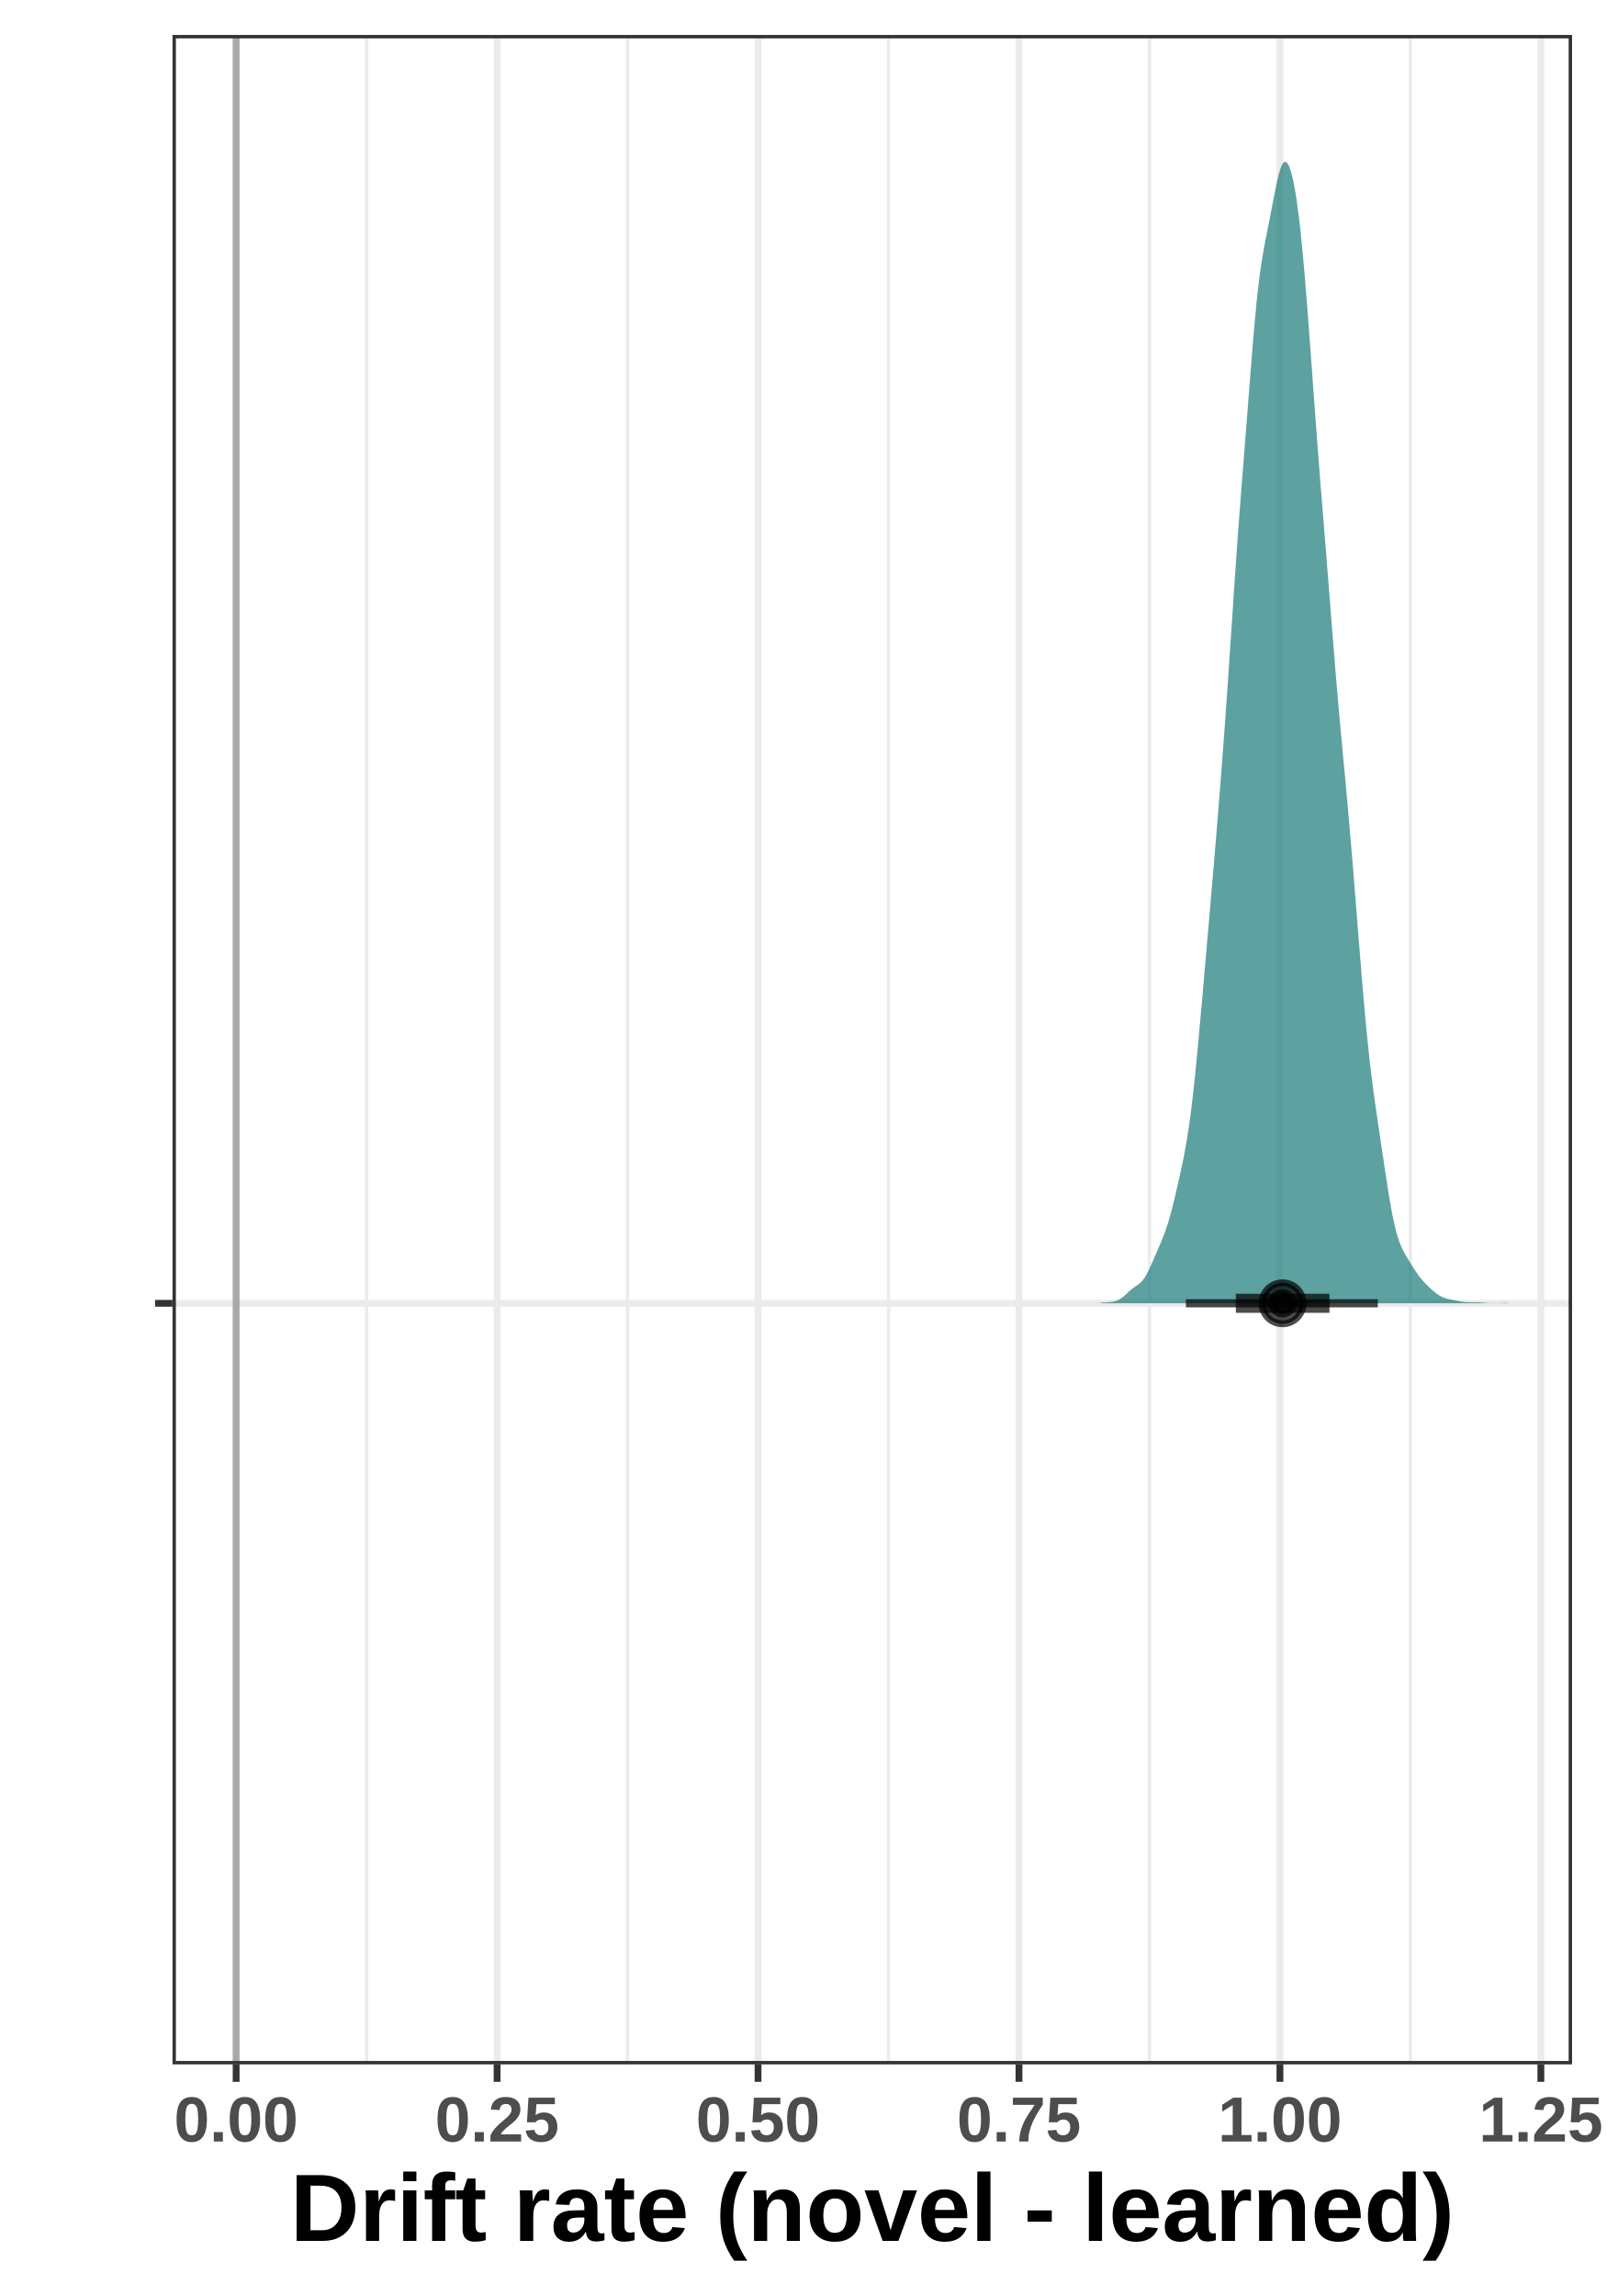
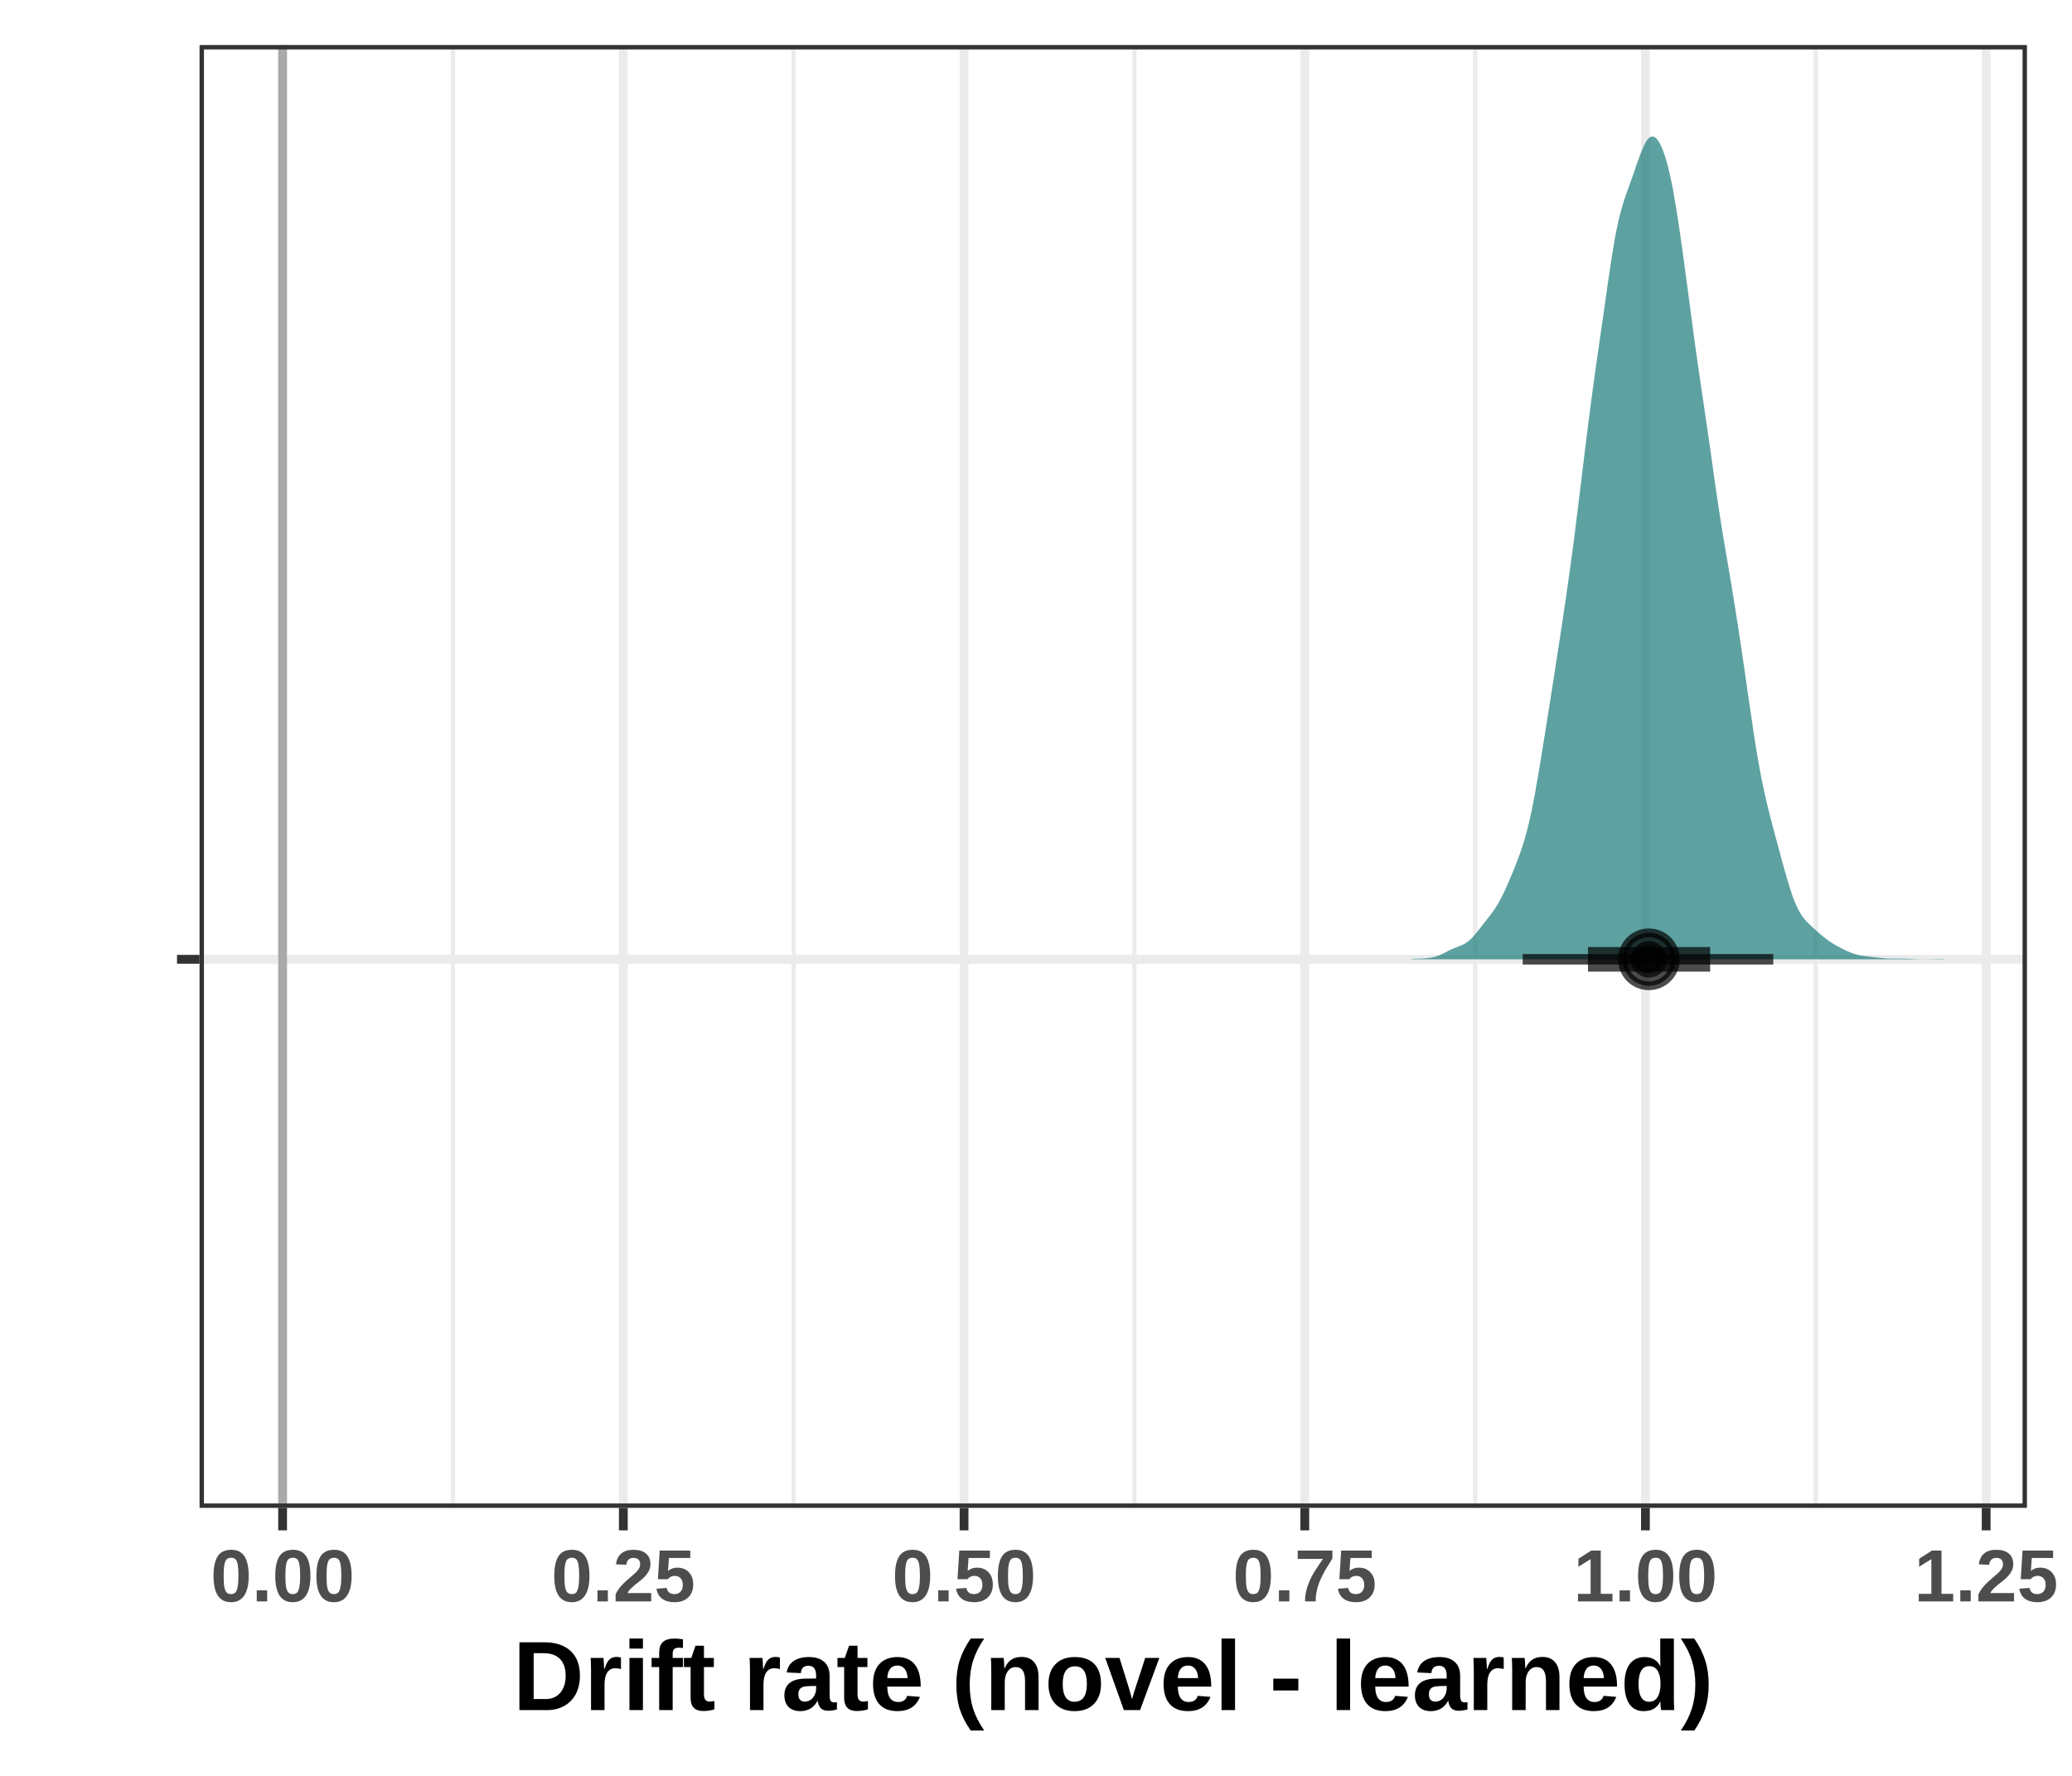
- <svg xmlns="http://www.w3.org/2000/svg" width="252.00pt" height="360.00pt" viewBox="0 0 252.00 360.00">
+ <svg xmlns="http://www.w3.org/2000/svg" width="252.00pt" height="216.00pt" viewBox="0 0 252.00 216.00">
  <g class="svglite">
    <defs>
      <style type="text/css">
    .svglite line, .svglite polyline, .svglite polygon, .svglite path, .svglite rect, .svglite circle {
      fill: none;
      stroke: #000000;
      stroke-linecap: round;
      stroke-linejoin: round;
      stroke-miterlimit: 10.00;
    }
    .svglite text {
      white-space: pre;
    }
    .svglite g.glyphgroup path {
      fill: inherit;
      stroke: none;
    }
  </style>
    </defs>
    <rect width="100%" height="100%" style="stroke: none; fill: #FFFFFF;" />
    <defs>
-       <clipPath id="cpMC4wMHwyNTIuMDB8MC4wMHwzNjAuMDA=">
-         <rect x="0.00" y="0.00" width="252.00" height="360.00" />
+       <clipPath id="cpMC4wMHwyNTIuMDB8MC4wMHwyMTYuMDA=">
+         <rect x="0.00" y="0.00" width="252.00" height="216.00" />
      </clipPath>
    </defs>
-     <g clip-path="url(#cpMC4wMHwyNTIuMDB8MC4wMHwzNjAuMDA=)">
-       <rect x="-0" y="0.00" width="252.00" height="360.00" style="stroke-width: 1.07; stroke: #FFFFFF; fill: #FFFFFF;" />
+     <g clip-path="url(#cpMC4wMHwyNTIuMDB8MC4wMHwyMTYuMDA=)">
+       <rect x="0.00" y="0.00" width="252.00" height="216.00" style="stroke-width: 1.07; stroke: #FFFFFF; fill: #FFFFFF;" />
    </g>
    <defs>
-       <clipPath id="cpMjcuMDV8MjQ2LjUyfDUuNDh8MzIzLjY4">
-         <rect x="27.05" y="5.48" width="219.47" height="318.20" />
+       <clipPath id="cpMjQuMjd8MjQ2LjUyfDUuNDh8MTgzLjQw">
+         <rect x="24.27" y="5.48" width="222.25" height="177.92" />
      </clipPath>
    </defs>
-     <g clip-path="url(#cpMjcuMDV8MjQ2LjUyfDUuNDh8MzIzLjY4)">
-       <rect x="27.05" y="5.48" width="219.47" height="318.20" style="stroke-width: 1.07; stroke: none; fill: #FFFFFF;" />
-       <polyline points="57.49,323.68 57.49,5.48 " style="stroke-width: 0.53; stroke: #EBEBEB; stroke-linecap: butt;" />
-       <polyline points="98.41,323.68 98.41,5.48 " style="stroke-width: 0.53; stroke: #EBEBEB; stroke-linecap: butt;" />
-       <polyline points="139.33,323.68 139.33,5.48 " style="stroke-width: 0.53; stroke: #EBEBEB; stroke-linecap: butt;" />
-       <polyline points="180.25,323.68 180.25,5.48 " style="stroke-width: 0.53; stroke: #EBEBEB; stroke-linecap: butt;" />
-       <polyline points="221.17,323.68 221.17,5.48 " style="stroke-width: 0.53; stroke: #EBEBEB; stroke-linecap: butt;" />
-       <polyline points="27.05,204.35 246.52,204.35 " style="stroke-width: 1.07; stroke: #EBEBEB; stroke-linecap: butt;" />
-       <polyline points="37.03,323.68 37.03,5.48 " style="stroke-width: 1.07; stroke: #EBEBEB; stroke-linecap: butt;" />
-       <polyline points="77.95,323.68 77.95,5.48 " style="stroke-width: 1.07; stroke: #EBEBEB; stroke-linecap: butt;" />
-       <polyline points="118.87,323.68 118.87,5.48 " style="stroke-width: 1.07; stroke: #EBEBEB; stroke-linecap: butt;" />
-       <polyline points="159.79,323.68 159.79,5.48 " style="stroke-width: 1.07; stroke: #EBEBEB; stroke-linecap: butt;" />
-       <polyline points="200.71,323.68 200.71,5.48 " style="stroke-width: 1.07; stroke: #EBEBEB; stroke-linecap: butt;" />
-       <polyline points="241.63,323.68 241.63,5.48 " style="stroke-width: 1.07; stroke: #EBEBEB; stroke-linecap: butt;" />
-       <polygon points="172.63,204.25 172.75,204.24 172.88,204.24 173.01,204.23 173.14,204.23 173.27,204.22 173.39,204.21 173.52,204.21 173.65,204.20 173.78,204.19 173.90,204.18 174.03,204.17 174.16,204.15 174.29,204.14 174.42,204.12 174.54,204.09 174.67,204.07 174.80,204.03 174.93,204.00 175.05,203.96 175.18,203.91 175.31,203.85 175.44,203.79 175.57,203.72 175.69,203.64 175.82,203.56 175.95,203.47 176.08,203.37 176.21,203.27 176.33,203.16 176.46,203.05 176.59,202.93 176.72,202.81 176.84,202.69 176.97,202.57 177.10,202.45 177.23,202.34 177.36,202.23 177.48,202.12 177.61,202.02 177.74,201.92 177.87,201.83 178.00,201.74 178.12,201.65 178.25,201.57 178.38,201.48 178.51,201.38 178.63,201.29 178.76,201.18 178.89,201.06 179.02,200.94 179.15,200.80 179.27,200.64 179.40,200.46 179.53,200.27 179.66,200.07 179.78,199.84 179.91,199.61 180.04,199.36 180.17,199.09 180.30,198.82 180.42,198.54 180.55,198.25 180.68,197.96 180.81,197.67 180.94,197.37 181.06,197.07 181.19,196.78 181.32,196.48 181.45,196.18 181.57,195.89 181.70,195.60 181.83,195.30 181.96,195.00 182.09,194.70 182.21,194.39 182.34,194.07 182.47,193.75 182.60,193.41 182.73,193.06 182.85,192.69 182.98,192.31 183.11,191.91 183.24,191.49 183.36,191.06 183.49,190.60 183.62,190.14 183.75,189.65 183.88,189.15 184.00,188.64 184.13,188.11 184.26,187.58 184.39,187.04 184.51,186.49 184.64,185.94 184.77,185.38 184.90,184.81 185.03,184.24 185.15,183.66 185.28,183.07 185.41,182.46 185.54,181.84 185.67,181.20 185.79,180.52 185.92,179.82 186.05,179.09 186.18,178.32 186.30,177.51 186.43,176.66 186.56,175.76 186.69,174.81 186.82,173.81 186.94,172.75 187.07,171.64 187.20,170.49 187.33,169.30 187.46,168.06 187.58,166.78 187.71,165.47 187.84,164.13 187.97,162.76 188.09,161.36 188.22,159.94 188.35,158.51 188.48,157.07 188.61,155.62 188.73,154.16 188.86,152.69 188.99,151.23 189.12,149.76 189.24,148.29 189.37,146.82 189.50,145.35 189.63,143.87 189.76,142.40 189.88,140.91 190.01,139.43 190.14,137.93 190.27,136.43 190.40,134.92 190.52,133.40 190.65,131.87 190.78,130.32 190.91,128.76 191.03,127.18 191.16,125.59 191.29,123.97 191.42,122.34 191.55,120.69 191.67,119.02 191.80,117.32 191.93,115.60 192.06,113.85 192.19,112.08 192.31,110.27 192.44,108.45 192.57,106.59 192.70,104.72 192.82,102.83 192.95,100.92 193.08,99.00 193.21,97.08 193.34,95.17 193.46,93.26 193.59,91.37 193.72,89.50 193.85,87.66 193.97,85.85 194.10,84.07 194.23,82.33 194.36,80.61 194.49,78.93 194.61,77.28 194.74,75.64 194.87,74.02 195.00,72.41 195.13,70.80 195.25,69.19 195.38,67.58 195.51,65.96 195.64,64.33 195.76,62.69 195.89,61.06 196.02,59.42 196.15,57.80 196.28,56.20 196.40,54.62 196.53,53.08 196.66,51.58 196.79,50.15 196.92,48.78 197.04,47.48 197.17,46.27 197.30,45.12 197.43,44.05 197.55,43.06 197.68,42.13 197.81,41.26 197.94,40.45 198.07,39.69 198.19,38.97 198.32,38.29 198.45,37.62 198.58,36.97 198.70,36.32 198.83,35.68 198.96,35.03 199.09,34.38 199.22,33.72 199.34,33.06 199.47,32.39 199.60,31.72 199.73,31.06 199.86,30.41 199.98,29.77 200.11,29.15 200.24,28.56 200.37,28.00 200.49,27.49 200.62,27.01 200.75,26.59 200.88,26.23 201.01,25.92 201.13,25.69 201.26,25.52 201.39,25.41 201.52,25.37 201.65,25.39 201.77,25.47 201.90,25.62 202.03,25.82 202.16,26.09 202.28,26.42 202.41,26.81 202.54,27.26 202.67,27.77 202.80,28.35 202.92,28.98 203.05,29.67 203.18,30.42 203.31,31.24 203.43,32.13 203.56,33.09 203.69,34.11 203.82,35.20 203.95,36.36 204.07,37.60 204.20,38.89 204.33,40.25 204.46,41.66 204.59,43.13 204.71,44.66 204.84,46.23 204.97,47.84 205.10,49.49 205.22,51.17 205.35,52.88 205.48,54.60 205.61,56.35 205.74,58.10 205.86,59.85 205.99,61.60 206.12,63.34 206.25,65.07 206.38,66.79 206.50,68.49 206.63,70.17 206.76,71.83 206.89,73.47 207.01,75.10 207.14,76.70 207.27,78.29 207.40,79.87 207.53,81.45 207.65,83.03 207.78,84.61 207.91,86.19 208.04,87.78 208.16,89.38 208.29,90.99 208.42,92.61 208.55,94.24 208.68,95.87 208.80,97.49 208.93,99.12 209.06,100.73 209.19,102.32 209.32,103.90 209.44,105.45 209.57,106.98 209.70,108.47 209.83,109.94 209.95,111.38 210.08,112.80 210.21,114.19 210.34,115.57 210.47,116.94 210.59,118.31 210.72,119.67 210.85,121.03 210.98,122.41 211.11,123.79 211.23,125.20 211.36,126.62 211.49,128.06 211.62,129.52 211.74,131.01 211.87,132.51 212.00,134.04 212.13,135.58 212.26,137.15 212.38,138.72 212.51,140.32 212.64,141.92 212.77,143.52 212.89,145.13 213.02,146.74 213.15,148.34 213.28,149.93 213.41,151.51 213.53,153.07 213.66,154.60 213.79,156.09 213.92,157.56 214.05,158.98 214.17,160.36 214.30,161.69 214.43,162.98 214.56,164.22 214.68,165.41 214.81,166.55 214.94,167.64 215.07,168.70 215.20,169.71 215.32,170.69 215.45,171.64 215.58,172.56 215.71,173.46 215.84,174.35 215.96,175.23 216.09,176.10 216.22,176.96 216.35,177.82 216.47,178.68 216.60,179.54 216.73,180.41 216.86,181.27 216.99,182.12 217.11,182.98 217.24,183.83 217.37,184.67 217.50,185.49 217.62,186.31 217.75,187.10 217.88,187.87 218.01,188.62 218.14,189.34 218.26,190.03 218.39,190.69 218.52,191.31 218.65,191.89 218.78,192.44 218.90,192.94 219.03,193.42 219.16,193.85 219.29,194.26 219.41,194.63 219.54,194.98 219.67,195.30 219.80,195.59 219.93,195.86 220.05,196.12 220.18,196.36 220.31,196.59 220.44,196.82 220.57,197.04 220.69,197.25 220.82,197.46 220.95,197.67 221.08,197.88 221.20,198.09 221.33,198.29 221.46,198.50 221.59,198.70 221.72,198.90 221.84,199.10 221.97,199.29 222.10,199.48 222.23,199.67 222.35,199.85 222.48,200.02 222.61,200.19 222.74,200.36 222.87,200.51 222.99,200.67 223.12,200.81 223.25,200.96 223.38,201.10 223.51,201.23 223.63,201.36 223.76,201.49 223.89,201.62 224.02,201.74 224.14,201.87 224.27,201.98 224.40,202.10 224.53,202.22 224.66,202.33 224.78,202.44 224.91,202.54 225.04,202.65 225.17,202.75 225.30,202.84 225.42,202.93 225.55,203.02 225.68,203.10 225.81,203.17 225.93,203.25 226.06,203.31 226.19,203.37 226.32,203.43 226.45,203.48 226.57,203.52 226.70,203.56 226.83,203.60 226.96,203.64 227.08,203.67 227.21,203.70 227.34,203.73 227.47,203.75 227.60,203.78 227.72,203.80 227.85,203.83 227.98,203.85 228.11,203.88 228.24,203.90 228.36,203.93 228.49,203.96 228.62,203.98 228.75,204.01 228.87,204.03 229.00,204.06 229.13,204.08 229.26,204.10 229.39,204.12 229.51,204.14 229.64,204.16 229.77,204.17 229.90,204.18 230.03,204.19 230.15,204.19 230.28,204.19 230.41,204.20 230.54,204.20 230.66,204.20 230.79,204.19 230.92,204.19 231.05,204.19 231.18,204.19 231.30,204.19 231.43,204.19 231.56,204.19 231.69,204.20 231.81,204.20 231.94,204.21 232.07,204.22 232.20,204.23 232.33,204.23 232.45,204.24 232.58,204.25 232.71,204.26 232.84,204.27 232.97,204.28 233.09,204.29 233.22,204.30 233.35,204.31 233.48,204.31 233.60,204.32 233.73,204.32 233.86,204.33 233.99,204.33 234.12,204.33 234.24,204.33 234.37,204.33 234.50,204.33 234.63,204.33 234.76,204.33 234.88,204.32 235.01,204.32 235.14,204.31 235.27,204.31 235.39,204.31 235.52,204.30 235.65,204.30 235.78,204.29 235.91,204.29 236.03,204.28 236.16,204.28 236.29,204.28 236.42,204.28 236.54,204.28 236.54,204.35 236.42,204.35 236.29,204.35 236.16,204.35 236.03,204.35 235.91,204.35 235.78,204.35 235.65,204.35 235.52,204.35 235.39,204.35 235.27,204.35 235.14,204.35 235.01,204.35 234.88,204.35 234.76,204.35 234.63,204.35 234.50,204.35 234.37,204.35 234.24,204.35 234.12,204.35 233.99,204.35 233.86,204.35 233.73,204.35 233.60,204.35 233.48,204.35 233.35,204.35 233.22,204.35 233.09,204.35 232.97,204.35 232.84,204.35 232.71,204.35 232.58,204.35 232.45,204.35 232.33,204.35 232.20,204.35 232.07,204.35 231.94,204.35 231.81,204.35 231.69,204.35 231.56,204.35 231.43,204.35 231.30,204.35 231.18,204.35 231.05,204.35 230.92,204.35 230.79,204.35 230.66,204.35 230.54,204.35 230.41,204.35 230.28,204.35 230.15,204.35 230.03,204.35 229.90,204.35 229.77,204.35 229.64,204.35 229.51,204.35 229.39,204.35 229.26,204.35 229.13,204.35 229.00,204.35 228.87,204.35 228.75,204.35 228.62,204.35 228.49,204.35 228.36,204.35 228.24,204.35 228.11,204.35 227.98,204.35 227.85,204.35 227.72,204.35 227.60,204.35 227.47,204.35 227.34,204.35 227.21,204.35 227.08,204.35 226.96,204.35 226.83,204.35 226.70,204.35 226.57,204.35 226.45,204.35 226.32,204.35 226.19,204.35 226.06,204.35 225.93,204.35 225.81,204.35 225.68,204.35 225.55,204.35 225.42,204.35 225.30,204.35 225.17,204.35 225.04,204.35 224.91,204.35 224.78,204.35 224.66,204.35 224.53,204.35 224.40,204.35 224.27,204.35 224.14,204.35 224.02,204.35 223.89,204.35 223.76,204.35 223.63,204.35 223.51,204.35 223.38,204.35 223.25,204.35 223.12,204.35 222.99,204.35 222.87,204.35 222.74,204.35 222.61,204.35 222.48,204.35 222.35,204.35 222.23,204.35 222.10,204.35 221.97,204.35 221.84,204.35 221.72,204.35 221.59,204.35 221.46,204.35 221.33,204.35 221.20,204.35 221.08,204.35 220.95,204.35 220.82,204.35 220.69,204.35 220.57,204.35 220.44,204.35 220.31,204.35 220.18,204.35 220.05,204.35 219.93,204.35 219.80,204.35 219.67,204.35 219.54,204.35 219.41,204.35 219.29,204.35 219.16,204.35 219.03,204.35 218.90,204.35 218.78,204.35 218.65,204.35 218.52,204.35 218.39,204.35 218.26,204.35 218.14,204.35 218.01,204.35 217.88,204.35 217.75,204.35 217.62,204.35 217.50,204.35 217.37,204.35 217.24,204.35 217.11,204.35 216.99,204.35 216.86,204.35 216.73,204.35 216.60,204.35 216.47,204.35 216.35,204.35 216.22,204.35 216.09,204.35 215.96,204.35 215.84,204.35 215.71,204.35 215.58,204.35 215.45,204.35 215.32,204.35 215.20,204.35 215.07,204.35 214.94,204.35 214.81,204.35 214.68,204.35 214.56,204.35 214.43,204.35 214.30,204.35 214.17,204.35 214.05,204.35 213.92,204.35 213.79,204.35 213.66,204.35 213.53,204.35 213.41,204.35 213.28,204.35 213.15,204.35 213.02,204.35 212.89,204.35 212.77,204.35 212.64,204.35 212.51,204.35 212.38,204.35 212.26,204.35 212.13,204.35 212.00,204.35 211.87,204.35 211.74,204.35 211.62,204.35 211.49,204.35 211.36,204.35 211.23,204.35 211.11,204.35 210.98,204.35 210.85,204.35 210.72,204.35 210.59,204.35 210.47,204.35 210.34,204.35 210.21,204.35 210.08,204.35 209.95,204.35 209.83,204.35 209.70,204.35 209.57,204.35 209.44,204.35 209.32,204.35 209.19,204.35 209.06,204.35 208.93,204.35 208.80,204.35 208.68,204.35 208.55,204.35 208.42,204.35 208.29,204.35 208.16,204.35 208.04,204.35 207.91,204.35 207.78,204.35 207.65,204.35 207.53,204.35 207.40,204.35 207.27,204.35 207.14,204.35 207.01,204.35 206.89,204.35 206.76,204.35 206.63,204.35 206.50,204.35 206.38,204.35 206.25,204.35 206.12,204.35 205.99,204.35 205.86,204.35 205.74,204.35 205.61,204.35 205.48,204.35 205.35,204.35 205.22,204.35 205.10,204.35 204.97,204.35 204.84,204.35 204.71,204.35 204.59,204.35 204.46,204.35 204.33,204.35 204.20,204.35 204.07,204.35 203.95,204.35 203.82,204.35 203.69,204.35 203.56,204.35 203.43,204.35 203.31,204.35 203.18,204.35 203.05,204.35 202.92,204.35 202.80,204.35 202.67,204.35 202.54,204.35 202.41,204.35 202.28,204.35 202.16,204.35 202.03,204.35 201.90,204.35 201.77,204.35 201.65,204.35 201.52,204.35 201.39,204.35 201.26,204.35 201.13,204.35 201.01,204.35 200.88,204.35 200.75,204.35 200.62,204.35 200.49,204.35 200.37,204.35 200.24,204.35 200.11,204.35 199.98,204.35 199.86,204.35 199.73,204.35 199.60,204.35 199.47,204.35 199.34,204.35 199.22,204.35 199.09,204.35 198.96,204.35 198.83,204.35 198.70,204.35 198.58,204.35 198.45,204.35 198.32,204.35 198.19,204.35 198.07,204.35 197.94,204.35 197.81,204.35 197.68,204.35 197.55,204.35 197.43,204.35 197.30,204.35 197.17,204.35 197.04,204.35 196.92,204.35 196.79,204.35 196.66,204.35 196.53,204.35 196.40,204.35 196.28,204.35 196.15,204.35 196.02,204.35 195.89,204.35 195.76,204.35 195.64,204.35 195.51,204.35 195.38,204.35 195.25,204.35 195.13,204.35 195.00,204.35 194.87,204.35 194.74,204.35 194.61,204.35 194.49,204.35 194.36,204.35 194.23,204.35 194.10,204.35 193.97,204.35 193.85,204.35 193.72,204.35 193.59,204.35 193.46,204.35 193.34,204.35 193.21,204.35 193.08,204.35 192.95,204.35 192.82,204.35 192.70,204.35 192.57,204.35 192.44,204.35 192.31,204.35 192.19,204.35 192.06,204.35 191.93,204.35 191.80,204.35 191.67,204.35 191.55,204.35 191.42,204.35 191.29,204.35 191.16,204.35 191.03,204.35 190.91,204.35 190.78,204.35 190.65,204.35 190.52,204.35 190.40,204.35 190.27,204.35 190.14,204.35 190.01,204.35 189.88,204.35 189.76,204.35 189.63,204.35 189.50,204.35 189.37,204.35 189.24,204.35 189.12,204.35 188.99,204.35 188.86,204.35 188.73,204.35 188.61,204.35 188.48,204.35 188.35,204.35 188.22,204.35 188.09,204.35 187.97,204.35 187.84,204.35 187.71,204.35 187.58,204.35 187.46,204.35 187.33,204.35 187.20,204.35 187.07,204.35 186.94,204.35 186.82,204.35 186.69,204.35 186.56,204.35 186.43,204.35 186.30,204.35 186.18,204.35 186.05,204.35 185.92,204.35 185.79,204.35 185.67,204.35 185.54,204.35 185.41,204.35 185.28,204.35 185.15,204.35 185.03,204.35 184.90,204.35 184.77,204.35 184.64,204.35 184.51,204.35 184.39,204.35 184.26,204.35 184.13,204.35 184.00,204.35 183.88,204.35 183.75,204.35 183.62,204.35 183.49,204.35 183.36,204.35 183.24,204.35 183.11,204.35 182.98,204.35 182.85,204.35 182.73,204.35 182.60,204.35 182.47,204.35 182.34,204.35 182.21,204.35 182.09,204.35 181.96,204.35 181.83,204.35 181.70,204.35 181.57,204.35 181.45,204.35 181.32,204.35 181.19,204.35 181.06,204.35 180.94,204.35 180.81,204.35 180.68,204.35 180.55,204.35 180.42,204.35 180.30,204.35 180.17,204.35 180.04,204.35 179.91,204.35 179.78,204.35 179.66,204.35 179.53,204.35 179.40,204.35 179.27,204.35 179.15,204.35 179.02,204.35 178.89,204.35 178.76,204.35 178.63,204.35 178.51,204.35 178.38,204.35 178.25,204.35 178.12,204.35 178.00,204.35 177.87,204.35 177.74,204.35 177.61,204.35 177.48,204.35 177.36,204.35 177.23,204.35 177.10,204.35 176.97,204.35 176.84,204.35 176.72,204.35 176.59,204.35 176.46,204.35 176.33,204.35 176.21,204.35 176.08,204.35 175.95,204.35 175.82,204.35 175.69,204.35 175.57,204.35 175.44,204.35 175.31,204.35 175.18,204.35 175.05,204.35 174.93,204.35 174.80,204.35 174.67,204.35 174.54,204.35 174.42,204.35 174.29,204.35 174.16,204.35 174.03,204.35 173.90,204.35 173.78,204.35 173.65,204.35 173.52,204.35 173.39,204.35 173.27,204.35 173.14,204.35 173.01,204.35 172.88,204.35 172.75,204.35 172.63,204.35 " style="stroke-width: 2.13; stroke: none; fill: #1A7A7A; fill-opacity: 0.70;" />
-       <line x1="185.96" y1="204.35" x2="216.06" y2="204.35" style="stroke-width: 1.28; stroke: #000000; stroke-opacity: 0.70; stroke-linecap: butt;" />
-       <line x1="193.80" y1="204.35" x2="208.48" y2="204.35" style="stroke-width: 2.99; stroke: #000000; stroke-opacity: 0.70; stroke-linecap: butt;" />
-       <circle cx="201.12" cy="204.35" r="1.68" style="stroke-width: 1.06; stroke: #000000; stroke-opacity: 0.70; fill: #000000; fill-opacity: 0.70;" />
-       <circle cx="201.12" cy="204.35" r="3.22" style="stroke-width: 1.06; stroke: #000000; stroke-opacity: 0.70; fill: #000000; fill-opacity: 0.70;" />
-       <line x1="37.03" y1="323.68" x2="37.03" y2="5.48" style="stroke-width: 1.07; stroke: #A9A9A9; stroke-linecap: butt;" />
-       <rect x="27.05" y="5.48" width="219.47" height="318.20" style="stroke-width: 1.07; stroke: #333333;" />
+     <g clip-path="url(#cpMjQuMjd8MjQ2LjUyfDUuNDh8MTgzLjQw)">
+       <rect x="24.27" y="5.48" width="222.25" height="177.92" style="stroke-width: 1.07; stroke: none; fill: #FFFFFF;" />
+       <polyline points="55.09,183.40 55.09,5.48 " style="stroke-width: 0.53; stroke: #EBEBEB; stroke-linecap: butt;" />
+       <polyline points="96.53,183.40 96.53,5.48 " style="stroke-width: 0.53; stroke: #EBEBEB; stroke-linecap: butt;" />
+       <polyline points="137.97,183.40 137.97,5.48 " style="stroke-width: 0.53; stroke: #EBEBEB; stroke-linecap: butt;" />
+       <polyline points="179.41,183.40 179.41,5.48 " style="stroke-width: 0.53; stroke: #EBEBEB; stroke-linecap: butt;" />
+       <polyline points="220.84,183.40 220.84,5.48 " style="stroke-width: 0.53; stroke: #EBEBEB; stroke-linecap: butt;" />
+       <polyline points="24.27,116.68 246.52,116.68 " style="stroke-width: 1.07; stroke: #EBEBEB; stroke-linecap: butt;" />
+       <polyline points="34.37,183.40 34.37,5.48 " style="stroke-width: 1.07; stroke: #EBEBEB; stroke-linecap: butt;" />
+       <polyline points="75.81,183.40 75.81,5.48 " style="stroke-width: 1.07; stroke: #EBEBEB; stroke-linecap: butt;" />
+       <polyline points="117.25,183.40 117.25,5.48 " style="stroke-width: 1.07; stroke: #EBEBEB; stroke-linecap: butt;" />
+       <polyline points="158.69,183.40 158.69,5.48 " style="stroke-width: 1.07; stroke: #EBEBEB; stroke-linecap: butt;" />
+       <polyline points="200.12,183.40 200.12,5.48 " style="stroke-width: 1.07; stroke: #EBEBEB; stroke-linecap: butt;" />
+       <polyline points="241.56,183.40 241.56,5.48 " style="stroke-width: 1.07; stroke: #EBEBEB; stroke-linecap: butt;" />
+       <polygon points="171.69,116.62 171.82,116.62 171.95,116.62 172.08,116.61 172.21,116.61 172.33,116.61 172.46,116.60 172.59,116.60 172.72,116.59 172.85,116.59 172.98,116.58 173.11,116.58 173.24,116.57 173.37,116.56 173.50,116.55 173.63,116.53 173.76,116.52 173.89,116.50 174.02,116.48 174.15,116.46 174.28,116.43 174.41,116.40 174.54,116.37 174.67,116.33 174.79,116.28 174.92,116.24 175.05,116.19 175.18,116.13 175.31,116.07 175.44,116.01 175.57,115.95 175.70,115.88 175.83,115.82 175.96,115.75 176.09,115.68 176.22,115.62 176.35,115.55 176.48,115.49 176.61,115.43 176.74,115.38 176.87,115.32 177.00,115.27 177.13,115.22 177.25,115.17 177.38,115.12 177.51,115.07 177.64,115.02 177.77,114.97 177.90,114.91 178.03,114.84 178.16,114.77 178.29,114.69 178.42,114.60 178.55,114.51 178.68,114.40 178.81,114.28 178.94,114.16 179.07,114.03 179.20,113.89 179.33,113.74 179.46,113.59 179.58,113.43 179.71,113.27 179.84,113.11 179.97,112.94 180.10,112.78 180.23,112.61 180.36,112.44 180.49,112.28 180.62,112.11 180.75,111.95 180.88,111.78 181.01,111.62 181.14,111.45 181.27,111.28 181.40,111.11 181.53,110.93 181.66,110.75 181.79,110.56 181.92,110.36 182.04,110.16 182.17,109.95 182.30,109.72 182.43,109.49 182.56,109.25 182.69,108.99 182.82,108.73 182.95,108.46 183.08,108.18 183.21,107.89 183.34,107.60 183.47,107.30 183.60,107.00 183.73,106.69 183.86,106.38 183.99,106.07 184.12,105.76 184.25,105.44 184.37,105.11 184.50,104.78 184.63,104.44 184.76,104.09 184.89,103.73 185.02,103.36 185.15,102.97 185.28,102.56 185.41,102.13 185.54,101.67 185.67,101.20 185.80,100.69 185.93,100.16 186.06,99.60 186.19,99.01 186.32,98.39 186.45,97.75 186.58,97.08 186.71,96.39 186.83,95.67 186.96,94.94 187.09,94.19 187.22,93.42 187.35,92.64 187.48,91.85 187.61,91.05 187.74,90.24 187.87,89.43 188.00,88.61 188.13,87.80 188.26,86.98 188.39,86.16 188.52,85.33 188.65,84.51 188.78,83.69 188.91,82.86 189.04,82.04 189.16,81.21 189.29,80.38 189.42,79.54 189.55,78.70 189.68,77.86 189.81,77.01 189.94,76.15 190.07,75.28 190.20,74.41 190.33,73.53 190.46,72.64 190.59,71.74 190.72,70.82 190.85,69.90 190.98,68.96 191.11,68.02 191.24,67.05 191.37,66.08 191.50,65.08 191.62,64.08 191.75,63.05 191.88,62.02 192.01,60.97 192.14,59.91 192.27,58.85 192.40,57.77 192.53,56.70 192.66,55.63 192.79,54.56 192.92,53.51 193.05,52.46 193.18,51.43 193.31,50.42 193.44,49.42 193.57,48.45 193.70,47.49 193.83,46.55 193.95,45.62 194.08,44.71 194.21,43.80 194.34,42.90 194.47,42.00 194.60,41.10 194.73,40.20 194.86,39.30 194.99,38.38 195.12,37.47 195.25,36.55 195.38,35.64 195.51,34.73 195.64,33.84 195.77,32.96 195.90,32.09 196.03,31.26 196.16,30.46 196.29,29.69 196.41,28.97 196.54,28.29 196.67,27.65 196.80,27.05 196.93,26.49 197.06,25.97 197.19,25.49 197.32,25.03 197.45,24.61 197.58,24.21 197.71,23.82 197.84,23.45 197.97,23.09 198.10,22.73 198.23,22.37 198.36,22.00 198.49,21.64 198.62,21.27 198.75,20.90 198.87,20.53 199.00,20.15 199.13,19.78 199.26,19.42 199.39,19.06 199.52,18.72 199.65,18.39 199.78,18.07 199.91,17.78 200.04,17.52 200.17,17.28 200.30,17.08 200.43,16.91 200.56,16.78 200.69,16.68 200.82,16.62 200.95,16.60 201.08,16.61 201.20,16.66 201.33,16.74 201.46,16.85 201.59,17.01 201.72,17.19 201.85,17.41 201.98,17.66 202.11,17.95 202.24,18.26 202.37,18.62 202.50,19.00 202.63,19.42 202.76,19.88 202.89,20.38 203.02,20.92 203.15,21.49 203.28,22.10 203.41,22.75 203.54,23.44 203.66,24.16 203.79,24.92 203.92,25.71 204.05,26.53 204.18,27.39 204.31,28.27 204.44,29.17 204.57,30.09 204.70,31.03 204.83,31.98 204.96,32.95 205.09,33.92 205.22,34.90 205.35,35.88 205.48,36.86 205.61,37.83 205.74,38.80 205.87,39.76 205.99,40.71 206.12,41.65 206.25,42.58 206.38,43.50 206.51,44.41 206.64,45.30 206.77,46.19 206.90,47.08 207.03,47.96 207.16,48.84 207.29,49.72 207.42,50.61 207.55,51.50 207.68,52.39 207.81,53.29 207.94,54.20 208.07,55.11 208.20,56.02 208.33,56.93 208.45,57.84 208.58,58.74 208.71,59.63 208.84,60.51 208.97,61.38 209.10,62.23 209.23,63.07 209.36,63.89 209.49,64.69 209.62,65.49 209.75,66.27 209.88,67.04 210.01,67.80 210.14,68.57 210.27,69.33 210.40,70.09 210.53,70.86 210.66,71.63 210.78,72.42 210.91,73.21 211.04,74.02 211.17,74.84 211.30,75.67 211.43,76.51 211.56,77.36 211.69,78.23 211.82,79.10 211.95,79.98 212.08,80.87 212.21,81.77 212.34,82.67 212.47,83.57 212.60,84.47 212.73,85.36 212.86,86.25 212.99,87.13 213.12,88.00 213.24,88.86 213.37,89.70 213.50,90.52 213.63,91.31 213.76,92.08 213.89,92.83 214.02,93.55 214.15,94.24 214.28,94.90 214.41,95.54 214.54,96.15 214.67,96.74 214.80,97.31 214.93,97.86 215.06,98.39 215.19,98.90 215.32,99.41 215.45,99.90 215.57,100.39 215.70,100.88 215.83,101.36 215.96,101.85 216.09,102.33 216.22,102.81 216.35,103.29 216.48,103.77 216.61,104.25 216.74,104.73 216.87,105.20 217.00,105.67 217.13,106.14 217.26,106.59 217.39,107.03 217.52,107.46 217.65,107.88 217.78,108.29 217.91,108.67 218.03,109.04 218.16,109.39 218.29,109.71 218.42,110.02 218.55,110.30 218.68,110.57 218.81,110.81 218.94,111.04 219.07,111.25 219.20,111.44 219.33,111.62 219.46,111.78 219.59,111.93 219.72,112.08 219.85,112.21 219.98,112.34 220.11,112.47 220.24,112.59 220.36,112.71 220.49,112.83 220.62,112.95 220.75,113.06 220.88,113.18 221.01,113.29 221.14,113.41 221.27,113.52 221.40,113.63 221.53,113.74 221.66,113.85 221.79,113.96 221.92,114.06 222.05,114.16 222.18,114.26 222.31,114.35 222.44,114.45 222.57,114.53 222.70,114.62 222.82,114.70 222.95,114.78 223.08,114.86 223.21,114.94 223.34,115.01 223.47,115.08 223.60,115.15 223.73,115.22 223.86,115.29 223.99,115.36 224.12,115.42 224.25,115.49 224.38,115.55 224.51,115.61 224.64,115.67 224.77,115.73 224.90,115.78 225.03,115.84 225.16,115.89 225.28,115.93 225.41,115.98 225.54,116.02 225.67,116.06 225.80,116.10 225.93,116.13 226.06,116.16 226.19,116.19 226.32,116.22 226.45,116.24 226.58,116.26 226.71,116.28 226.84,116.30 226.97,116.31 227.10,116.33 227.23,116.34 227.36,116.36 227.49,116.37 227.61,116.39 227.74,116.40 227.87,116.42 228.00,116.43 228.13,116.44 228.26,116.46 228.39,116.47 228.52,116.49 228.65,116.50 228.78,116.52 228.91,116.53 229.04,116.54 229.17,116.55 229.30,116.56 229.43,116.57 229.56,116.58 229.69,116.58 229.82,116.59 229.95,116.59 230.07,116.59 230.20,116.59 230.33,116.59 230.46,116.59 230.59,116.59 230.72,116.59 230.85,116.59 230.98,116.59 231.11,116.59 231.24,116.59 231.37,116.59 231.50,116.59 231.63,116.60 231.76,116.60 231.89,116.60 232.02,116.61 232.15,116.61 232.28,116.62 232.40,116.62 232.53,116.63 232.66,116.64 232.79,116.64 232.92,116.65 233.05,116.65 233.18,116.66 233.31,116.66 233.44,116.66 233.57,116.66 233.70,116.67 233.83,116.67 233.96,116.67 234.09,116.67 234.22,116.67 234.35,116.67 234.48,116.67 234.61,116.67 234.74,116.66 234.86,116.66 234.99,116.66 235.12,116.66 235.25,116.65 235.38,116.65 235.51,116.65 235.64,116.65 235.77,116.64 235.90,116.64 236.03,116.64 236.16,116.64 236.29,116.64 236.42,116.64 236.42,116.68 236.29,116.68 236.16,116.68 236.03,116.68 235.90,116.68 235.77,116.68 235.64,116.68 235.51,116.68 235.38,116.68 235.25,116.68 235.12,116.68 234.99,116.68 234.86,116.68 234.74,116.68 234.61,116.68 234.48,116.68 234.35,116.68 234.22,116.68 234.09,116.68 233.96,116.68 233.83,116.68 233.70,116.68 233.57,116.68 233.44,116.68 233.31,116.68 233.18,116.68 233.05,116.68 232.92,116.68 232.79,116.68 232.66,116.68 232.53,116.68 232.40,116.68 232.28,116.68 232.15,116.68 232.02,116.68 231.89,116.68 231.76,116.68 231.63,116.68 231.50,116.68 231.37,116.68 231.24,116.68 231.11,116.68 230.98,116.68 230.85,116.68 230.72,116.68 230.59,116.68 230.46,116.68 230.33,116.68 230.20,116.68 230.07,116.68 229.95,116.68 229.82,116.68 229.69,116.68 229.56,116.68 229.43,116.68 229.30,116.68 229.17,116.68 229.04,116.68 228.91,116.68 228.78,116.68 228.65,116.68 228.52,116.68 228.39,116.68 228.26,116.68 228.13,116.68 228.00,116.68 227.87,116.68 227.74,116.68 227.61,116.68 227.49,116.68 227.36,116.68 227.23,116.68 227.10,116.68 226.97,116.68 226.84,116.68 226.71,116.68 226.58,116.68 226.45,116.68 226.32,116.68 226.19,116.68 226.06,116.68 225.93,116.68 225.80,116.68 225.67,116.68 225.54,116.68 225.41,116.68 225.28,116.68 225.16,116.68 225.03,116.68 224.90,116.68 224.77,116.68 224.64,116.68 224.51,116.68 224.38,116.68 224.25,116.68 224.12,116.68 223.99,116.68 223.86,116.68 223.73,116.68 223.60,116.68 223.47,116.68 223.34,116.68 223.21,116.68 223.08,116.68 222.95,116.68 222.82,116.68 222.70,116.68 222.57,116.68 222.44,116.68 222.31,116.68 222.18,116.68 222.05,116.68 221.92,116.68 221.79,116.68 221.66,116.68 221.53,116.68 221.40,116.68 221.27,116.68 221.14,116.68 221.01,116.68 220.88,116.68 220.75,116.68 220.62,116.68 220.49,116.68 220.36,116.68 220.24,116.68 220.11,116.68 219.98,116.68 219.85,116.68 219.72,116.68 219.59,116.68 219.46,116.68 219.33,116.68 219.20,116.68 219.07,116.68 218.94,116.68 218.81,116.68 218.68,116.68 218.55,116.68 218.42,116.68 218.29,116.68 218.16,116.68 218.03,116.68 217.91,116.68 217.78,116.68 217.65,116.68 217.52,116.68 217.39,116.68 217.26,116.68 217.13,116.68 217.00,116.68 216.87,116.68 216.74,116.68 216.61,116.68 216.48,116.68 216.35,116.68 216.22,116.68 216.09,116.68 215.96,116.68 215.83,116.68 215.70,116.68 215.57,116.68 215.45,116.68 215.32,116.68 215.19,116.68 215.06,116.68 214.93,116.68 214.80,116.68 214.67,116.68 214.54,116.68 214.41,116.68 214.28,116.68 214.15,116.68 214.02,116.68 213.89,116.68 213.76,116.68 213.63,116.68 213.50,116.68 213.37,116.68 213.24,116.68 213.12,116.68 212.99,116.68 212.86,116.68 212.73,116.68 212.60,116.68 212.47,116.68 212.34,116.68 212.21,116.68 212.08,116.68 211.95,116.68 211.82,116.68 211.69,116.68 211.56,116.68 211.43,116.68 211.30,116.68 211.17,116.68 211.04,116.68 210.91,116.68 210.78,116.68 210.66,116.68 210.53,116.68 210.40,116.68 210.27,116.68 210.14,116.68 210.01,116.68 209.88,116.68 209.75,116.68 209.62,116.68 209.49,116.68 209.36,116.68 209.23,116.68 209.10,116.68 208.97,116.68 208.84,116.68 208.71,116.68 208.58,116.68 208.45,116.68 208.33,116.68 208.20,116.68 208.07,116.68 207.94,116.68 207.81,116.68 207.68,116.68 207.55,116.68 207.42,116.68 207.29,116.68 207.16,116.68 207.03,116.68 206.90,116.68 206.77,116.68 206.64,116.68 206.51,116.68 206.38,116.68 206.25,116.68 206.12,116.68 205.99,116.68 205.87,116.68 205.74,116.68 205.61,116.68 205.48,116.68 205.35,116.68 205.22,116.68 205.09,116.68 204.96,116.68 204.83,116.68 204.70,116.68 204.57,116.68 204.44,116.68 204.31,116.68 204.18,116.68 204.05,116.68 203.92,116.68 203.79,116.68 203.66,116.68 203.54,116.68 203.41,116.68 203.28,116.68 203.15,116.68 203.02,116.68 202.89,116.68 202.76,116.68 202.63,116.68 202.50,116.68 202.37,116.68 202.24,116.68 202.11,116.68 201.98,116.68 201.85,116.68 201.72,116.68 201.59,116.68 201.46,116.68 201.33,116.68 201.20,116.68 201.08,116.68 200.95,116.68 200.82,116.68 200.69,116.68 200.56,116.68 200.43,116.68 200.30,116.68 200.17,116.68 200.04,116.68 199.91,116.68 199.78,116.68 199.65,116.68 199.52,116.68 199.39,116.68 199.26,116.68 199.13,116.68 199.00,116.68 198.87,116.68 198.75,116.68 198.62,116.68 198.49,116.68 198.36,116.68 198.23,116.68 198.10,116.68 197.97,116.68 197.84,116.68 197.71,116.68 197.58,116.68 197.45,116.68 197.32,116.68 197.19,116.68 197.06,116.68 196.93,116.68 196.80,116.68 196.67,116.68 196.54,116.68 196.41,116.68 196.29,116.68 196.16,116.68 196.03,116.68 195.90,116.68 195.77,116.68 195.64,116.68 195.51,116.68 195.38,116.68 195.25,116.68 195.12,116.68 194.99,116.68 194.86,116.68 194.73,116.68 194.60,116.68 194.47,116.68 194.34,116.68 194.21,116.68 194.08,116.68 193.95,116.68 193.83,116.68 193.70,116.68 193.57,116.68 193.44,116.68 193.31,116.68 193.18,116.68 193.05,116.68 192.92,116.68 192.79,116.68 192.66,116.68 192.53,116.68 192.40,116.68 192.27,116.68 192.14,116.68 192.01,116.68 191.88,116.68 191.75,116.68 191.62,116.68 191.50,116.68 191.37,116.68 191.24,116.68 191.11,116.68 190.98,116.68 190.85,116.68 190.72,116.68 190.59,116.68 190.46,116.68 190.33,116.68 190.20,116.68 190.07,116.68 189.94,116.68 189.81,116.68 189.68,116.68 189.55,116.68 189.42,116.68 189.29,116.68 189.16,116.68 189.04,116.68 188.91,116.68 188.78,116.68 188.65,116.68 188.52,116.68 188.39,116.68 188.26,116.68 188.13,116.68 188.00,116.68 187.87,116.68 187.74,116.68 187.61,116.68 187.48,116.68 187.35,116.68 187.22,116.68 187.09,116.68 186.96,116.68 186.83,116.68 186.71,116.68 186.58,116.68 186.45,116.68 186.32,116.68 186.19,116.68 186.06,116.68 185.93,116.68 185.80,116.68 185.67,116.68 185.54,116.68 185.41,116.68 185.28,116.68 185.15,116.68 185.02,116.68 184.89,116.68 184.76,116.68 184.63,116.68 184.50,116.68 184.37,116.68 184.25,116.68 184.12,116.68 183.99,116.68 183.86,116.68 183.73,116.68 183.60,116.68 183.47,116.68 183.34,116.68 183.21,116.68 183.08,116.68 182.95,116.68 182.82,116.68 182.69,116.68 182.56,116.68 182.43,116.68 182.30,116.68 182.17,116.68 182.04,116.68 181.92,116.68 181.79,116.68 181.66,116.68 181.53,116.68 181.40,116.68 181.27,116.68 181.14,116.68 181.01,116.68 180.88,116.68 180.75,116.68 180.62,116.68 180.49,116.68 180.36,116.68 180.23,116.68 180.10,116.68 179.97,116.68 179.84,116.68 179.71,116.68 179.58,116.68 179.46,116.68 179.33,116.68 179.20,116.68 179.07,116.68 178.94,116.68 178.81,116.68 178.68,116.68 178.55,116.68 178.42,116.68 178.29,116.68 178.16,116.68 178.03,116.68 177.90,116.68 177.77,116.68 177.64,116.68 177.51,116.68 177.38,116.68 177.25,116.68 177.13,116.68 177.00,116.68 176.87,116.68 176.74,116.68 176.61,116.68 176.48,116.68 176.35,116.68 176.22,116.68 176.09,116.68 175.96,116.68 175.83,116.68 175.70,116.68 175.57,116.68 175.44,116.68 175.31,116.68 175.18,116.68 175.05,116.68 174.92,116.68 174.79,116.68 174.67,116.68 174.54,116.68 174.41,116.68 174.28,116.68 174.15,116.68 174.02,116.68 173.89,116.68 173.76,116.68 173.63,116.68 173.50,116.68 173.37,116.68 173.24,116.68 173.11,116.68 172.98,116.68 172.85,116.68 172.72,116.68 172.59,116.68 172.46,116.68 172.33,116.68 172.21,116.68 172.08,116.68 171.95,116.68 171.82,116.68 171.69,116.68 " style="stroke-width: 2.13; stroke: none; fill: #1A7A7A; fill-opacity: 0.70;" />
+       <line x1="185.19" y1="116.68" x2="215.67" y2="116.68" style="stroke-width: 1.28; stroke: #000000; stroke-opacity: 0.70; stroke-linecap: butt;" />
+       <line x1="193.13" y1="116.68" x2="207.99" y2="116.68" style="stroke-width: 2.99; stroke: #000000; stroke-opacity: 0.70; stroke-linecap: butt;" />
+       <circle cx="200.54" cy="116.68" r="1.68" style="stroke-width: 1.06; stroke: #000000; stroke-opacity: 0.70; fill: #000000; fill-opacity: 0.70;" />
+       <circle cx="200.54" cy="116.68" r="3.22" style="stroke-width: 1.06; stroke: #000000; stroke-opacity: 0.70; fill: #000000; fill-opacity: 0.70;" />
+       <line x1="34.37" y1="183.40" x2="34.37" y2="5.48" style="stroke-width: 1.07; stroke: #A9A9A9; stroke-linecap: butt;" />
+       <rect x="24.27" y="5.48" width="222.25" height="177.92" style="stroke-width: 1.07; stroke: #333333;" />
    </g>
-     <g clip-path="url(#cpMC4wMHwyNTIuMDB8MC4wMHwzNjAuMDA=)">
-       <polyline points="24.31,204.35 27.05,204.35 " style="stroke-width: 1.07; stroke: #333333; stroke-linecap: butt;" />
-       <polyline points="37.03,326.42 37.03,323.68 " style="stroke-width: 1.07; stroke: #333333; stroke-linecap: butt;" />
-       <polyline points="77.95,326.42 77.95,323.68 " style="stroke-width: 1.07; stroke: #333333; stroke-linecap: butt;" />
-       <polyline points="118.87,326.42 118.87,323.68 " style="stroke-width: 1.07; stroke: #333333; stroke-linecap: butt;" />
-       <polyline points="159.79,326.42 159.79,323.68 " style="stroke-width: 1.07; stroke: #333333; stroke-linecap: butt;" />
-       <polyline points="200.71,326.42 200.71,323.68 " style="stroke-width: 1.07; stroke: #333333; stroke-linecap: butt;" />
-       <polyline points="241.63,326.42 241.63,323.68 " style="stroke-width: 1.07; stroke: #333333; stroke-linecap: butt;" />
-       <text x="37.03" y="335.78" text-anchor="middle" style="font-size: 10.00px; font-weight: bold;fill: #4D4D4D; font-family: &quot;Arial&quot;;" textLength="19.47px" lengthAdjust="spacingAndGlyphs">0.00</text>
-       <text x="77.95" y="335.78" text-anchor="middle" style="font-size: 10.00px; font-weight: bold;fill: #4D4D4D; font-family: &quot;Arial&quot;;" textLength="19.47px" lengthAdjust="spacingAndGlyphs">0.25</text>
-       <text x="118.87" y="335.78" text-anchor="middle" style="font-size: 10.00px; font-weight: bold;fill: #4D4D4D; font-family: &quot;Arial&quot;;" textLength="19.47px" lengthAdjust="spacingAndGlyphs">0.50</text>
-       <text x="159.79" y="335.78" text-anchor="middle" style="font-size: 10.00px; font-weight: bold;fill: #4D4D4D; font-family: &quot;Arial&quot;;" textLength="19.47px" lengthAdjust="spacingAndGlyphs">0.75</text>
-       <text x="200.71" y="335.78" text-anchor="middle" style="font-size: 10.00px; font-weight: bold;fill: #4D4D4D; font-family: &quot;Arial&quot;;" textLength="19.47px" lengthAdjust="spacingAndGlyphs">1.00</text>
-       <text x="241.63" y="335.78" text-anchor="middle" style="font-size: 10.00px; font-weight: bold;fill: #4D4D4D; font-family: &quot;Arial&quot;;" textLength="19.47px" lengthAdjust="spacingAndGlyphs">1.25</text>
-       <text x="136.79" y="351.36" text-anchor="middle" style="font-size: 15.00px; font-weight: bold; font-family: &quot;Arial&quot;;" textLength="182.59px" lengthAdjust="spacingAndGlyphs">Drift rate (novel - learned)</text>
+     <g clip-path="url(#cpMC4wMHwyNTIuMDB8MC4wMHwyMTYuMDA=)">
+       <polyline points="21.53,116.68 24.27,116.68 " style="stroke-width: 1.07; stroke: #333333; stroke-linecap: butt;" />
+       <polyline points="34.37,186.14 34.37,183.40 " style="stroke-width: 1.07; stroke: #333333; stroke-linecap: butt;" />
+       <polyline points="75.81,186.14 75.81,183.40 " style="stroke-width: 1.07; stroke: #333333; stroke-linecap: butt;" />
+       <polyline points="117.25,186.14 117.25,183.40 " style="stroke-width: 1.07; stroke: #333333; stroke-linecap: butt;" />
+       <polyline points="158.69,186.14 158.69,183.40 " style="stroke-width: 1.07; stroke: #333333; stroke-linecap: butt;" />
+       <polyline points="200.12,186.14 200.12,183.40 " style="stroke-width: 1.07; stroke: #333333; stroke-linecap: butt;" />
+       <polyline points="241.56,186.14 241.56,183.40 " style="stroke-width: 1.07; stroke: #333333; stroke-linecap: butt;" />
+       <text x="34.37" y="194.78" text-anchor="middle" style="font-size: 9.00px; font-weight: bold;fill: #4D4D4D; font-family: &quot;Arial&quot;;" textLength="17.50px" lengthAdjust="spacingAndGlyphs">0.00</text>
+       <text x="75.81" y="194.78" text-anchor="middle" style="font-size: 9.00px; font-weight: bold;fill: #4D4D4D; font-family: &quot;Arial&quot;;" textLength="17.50px" lengthAdjust="spacingAndGlyphs">0.25</text>
+       <text x="117.25" y="194.78" text-anchor="middle" style="font-size: 9.00px; font-weight: bold;fill: #4D4D4D; font-family: &quot;Arial&quot;;" textLength="17.50px" lengthAdjust="spacingAndGlyphs">0.50</text>
+       <text x="158.69" y="194.78" text-anchor="middle" style="font-size: 9.00px; font-weight: bold;fill: #4D4D4D; font-family: &quot;Arial&quot;;" textLength="17.50px" lengthAdjust="spacingAndGlyphs">0.75</text>
+       <text x="200.12" y="194.78" text-anchor="middle" style="font-size: 9.00px; font-weight: bold;fill: #4D4D4D; font-family: &quot;Arial&quot;;" textLength="17.50px" lengthAdjust="spacingAndGlyphs">1.00</text>
+       <text x="241.56" y="194.78" text-anchor="middle" style="font-size: 9.00px; font-weight: bold;fill: #4D4D4D; font-family: &quot;Arial&quot;;" textLength="17.50px" lengthAdjust="spacingAndGlyphs">1.25</text>
+       <text x="135.39" y="208.00" text-anchor="middle" style="font-size: 12.00px; font-weight: bold; font-family: &quot;Arial&quot;;" textLength="146.00px" lengthAdjust="spacingAndGlyphs">Drift rate (novel - learned)</text>
    </g>
  </g>
</svg>
